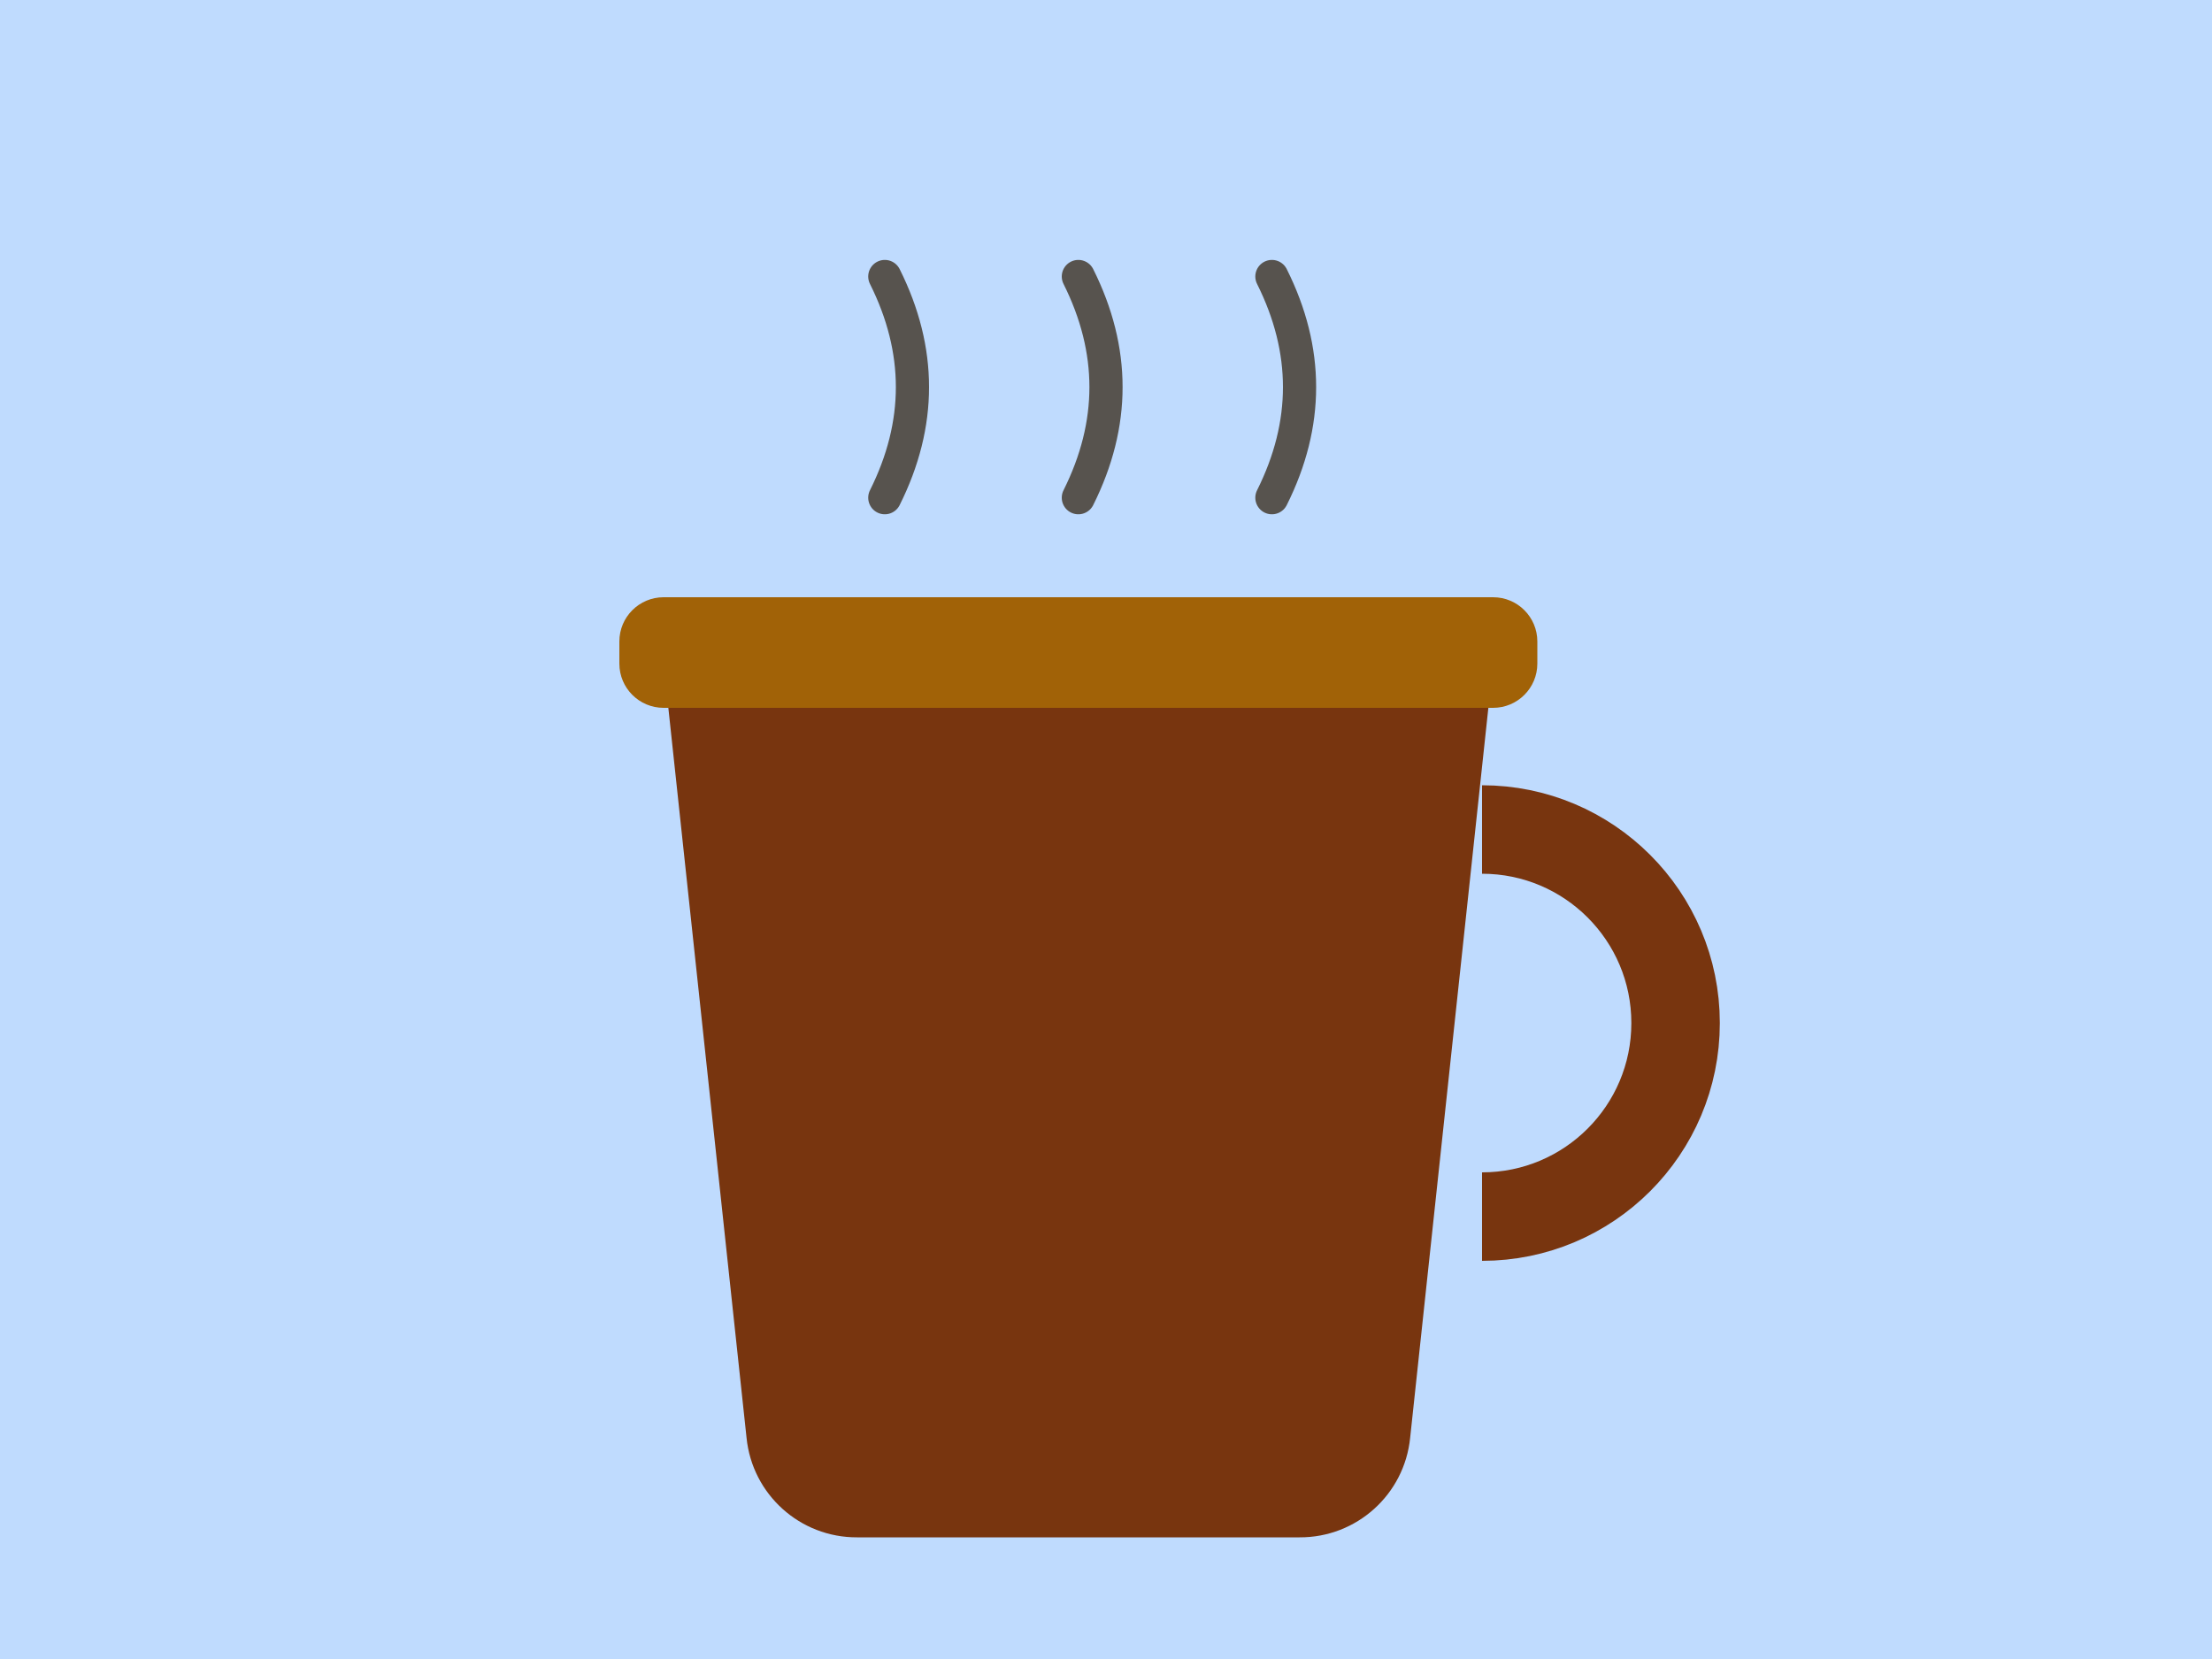
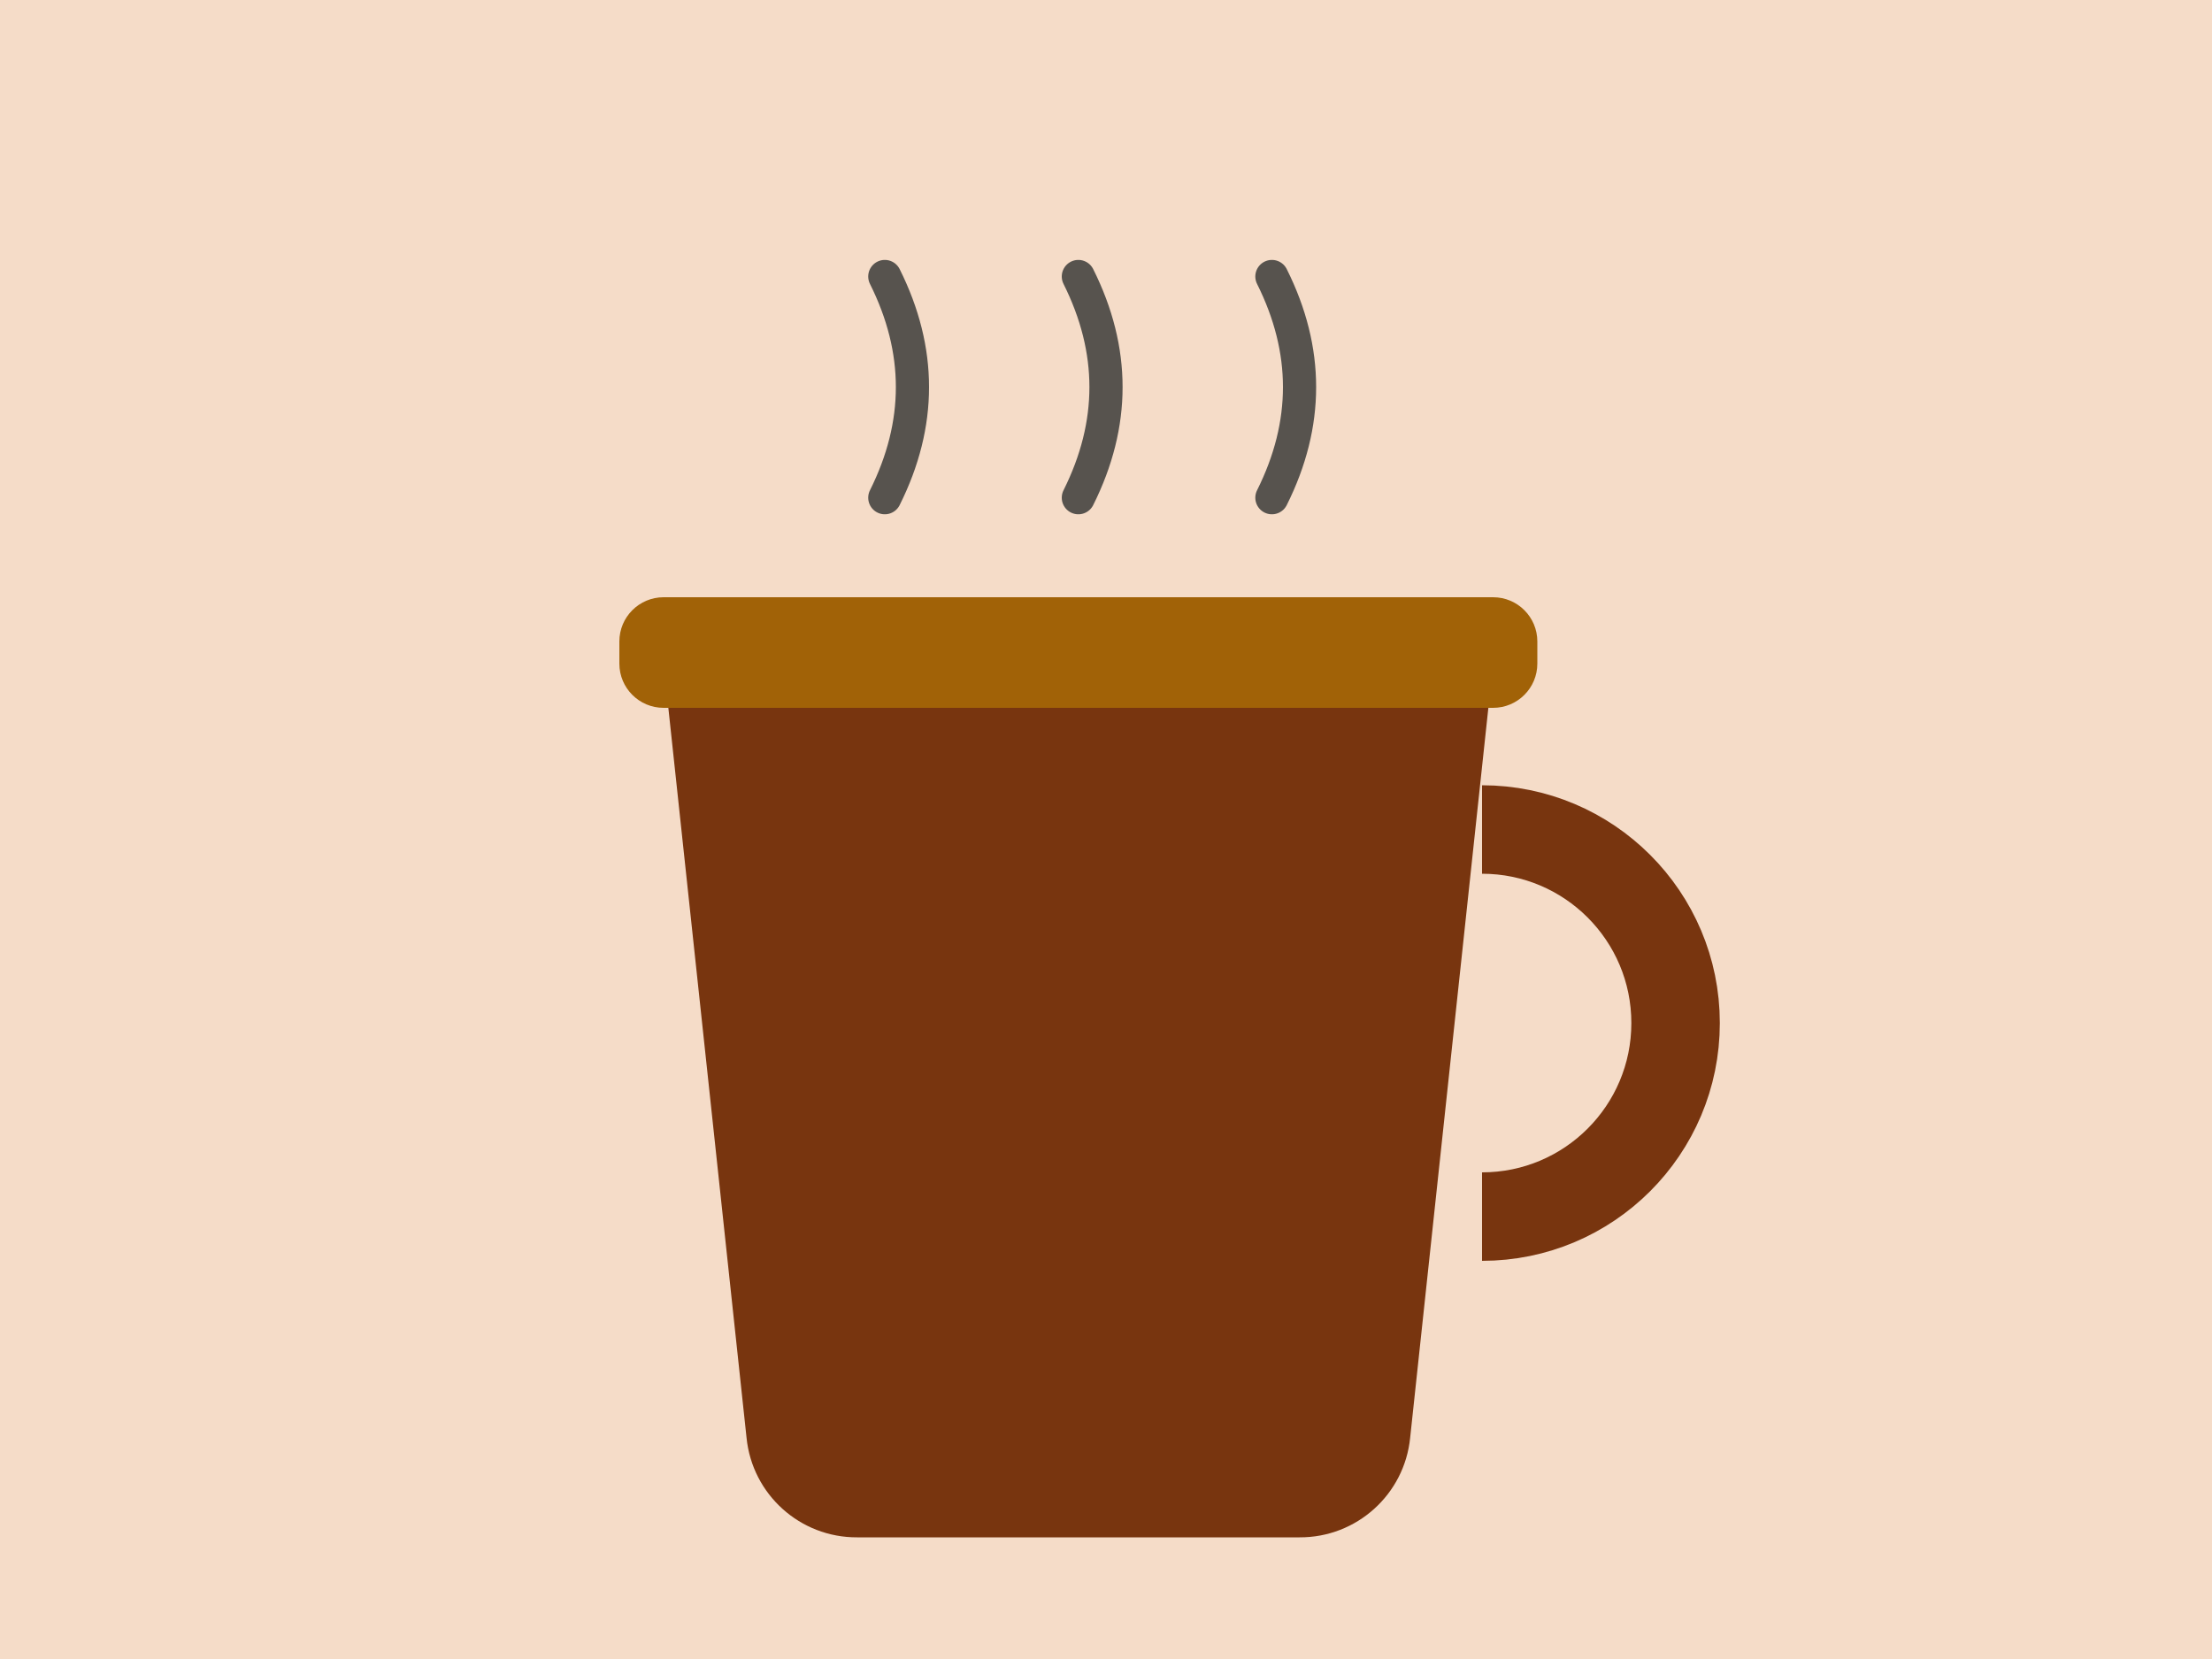
<svg xmlns="http://www.w3.org/2000/svg" viewBox="0 0 400 300" width="400" height="300">
-   <rect width="400" height="300" fill="#bfdbfe" />
+   <rect width="400" height="300" fill="#f5dcc8" />
  <path d="M120 120 h150 l-15 140 a20 20 0 0 1 -20 18 h-80 a20 20 0 0 1 -20 -18z" fill="#78350f" />
  <path d="M268 150 a35 35 0 0 1 0 70" stroke="#78350f" stroke-width="16" fill="none" />
  <rect x="112" y="108" width="166" height="20" rx="8" fill="#a16207" />
  <path d="M160 90 q10 -20 0 -40 M195 90 q10 -20 0 -40 M230 90 q10 -20 0 -40" stroke="#57534e" stroke-width="6" fill="none" stroke-linecap="round" />
</svg>
